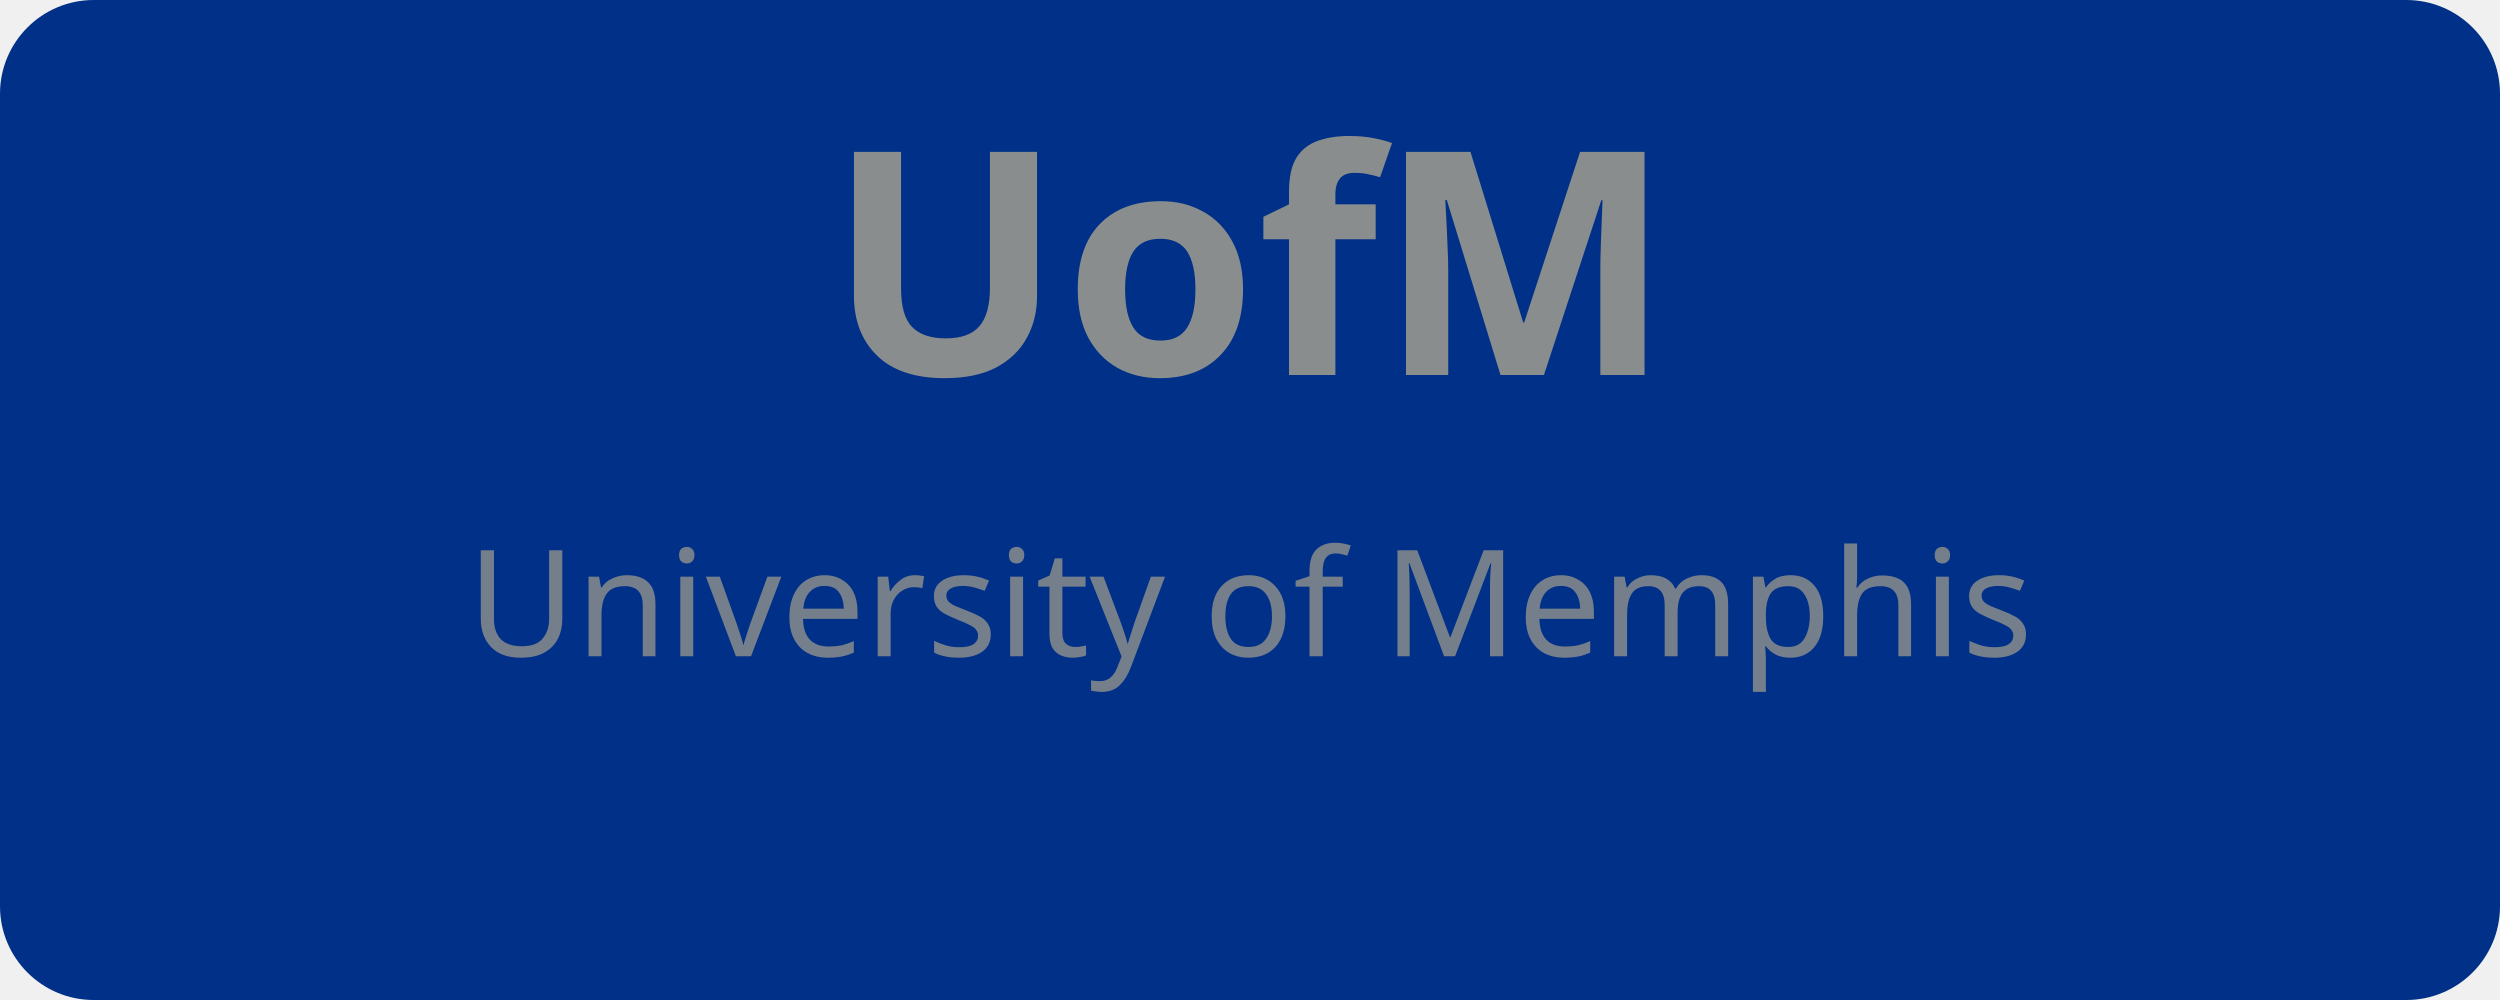
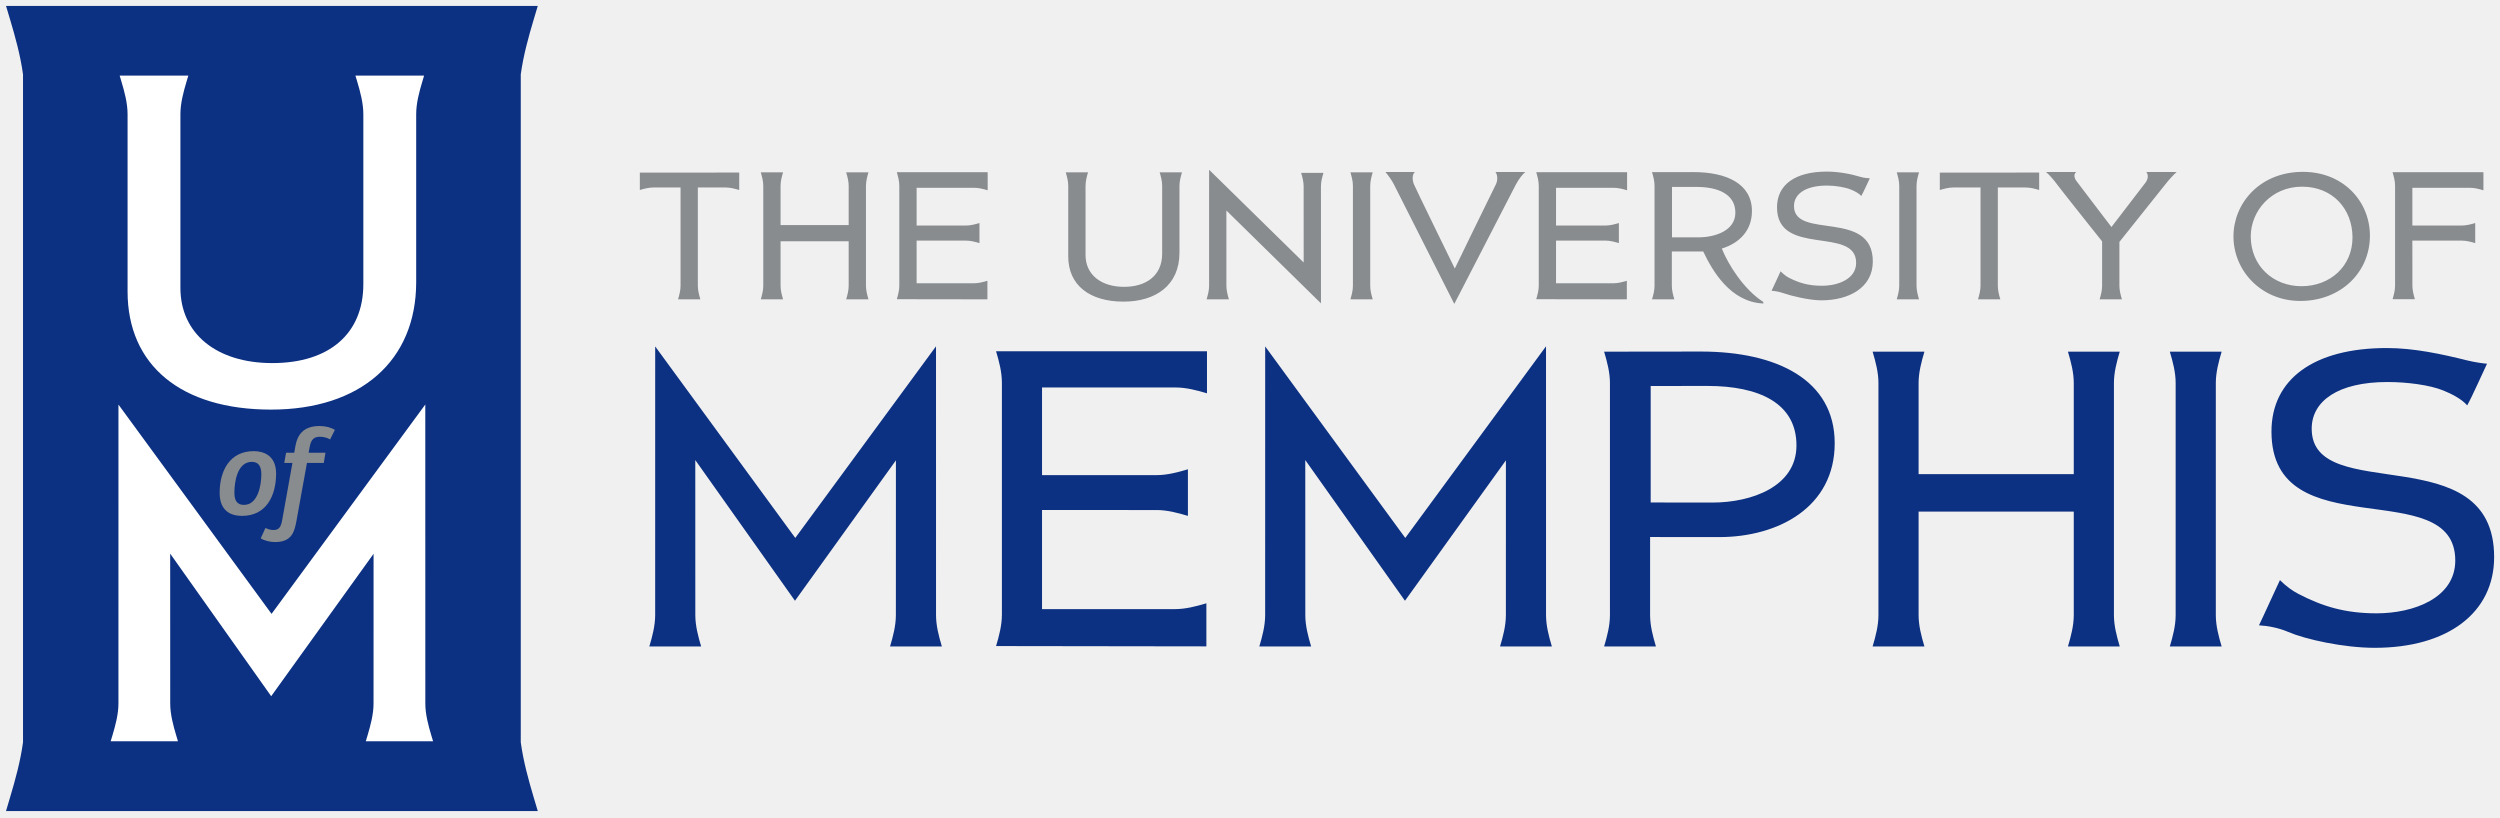
- <svg xmlns="http://www.w3.org/2000/svg" viewBox="0 0 160 64" width="160" height="64">
-   <rect width="160" height="64" rx="6" fill="#003087" />
-   <text x="80" y="24" text-anchor="middle" font-size="20" font-weight="700" font-family="system-ui,sans-serif" fill="#898D8D">UofM</text>
-   <text x="80" y="42" text-anchor="middle" font-size="9.5" font-family="system-ui,sans-serif" fill="#898D8D" opacity="0.85">University of Memphis</text>
+ <svg xmlns="http://www.w3.org/2000/svg" xml:space="preserve" height="137.41" viewBox="0 0 420.453 137.412" width="420.45" version="1.1">
+   <g transform="matrix(1.25 0 0 -1.25 0 137.41)">
+     <g transform="translate(.80751 .80751)">
+       <g fill="#0d3182" />
+       <g>
+         <path d="m0 0.838 0.717 2.4c0.839 2.812 1.71 5.951 2.143 9.127v112.32c-0.43 3.184-1.305 6.338-2.147 9.166l-0.713 2.4h89.432l-0.715-2.398c-0.841-2.828-1.714-5.982-2.144-9.166v-112.32c0.431-3.176 1.304-6.314 2.143-9.127l0.717-2.395-89.432-0zm156.41 57.254-23.67 32.228-23.56-32.209s-0.004 43.728-0.004 45.191c0 1.771-0.469 3.551-0.98 5.268h8.713c-0.511-1.716-0.979-3.496-0.979-5.268 0-1.464-0.006-26.078-0.006-26.078l16.766 23.662 16.975-23.611s-0.006 24.564-0.006 26.027c0 1.771-0.467 3.551-0.979 5.268h8.713c-0.511-1.716-0.98-3.496-0.98-5.268 0-1.464-0.004-45.211-0.004-45.211zm102.59 0-23.668 32.229-23.561-32.209s-0.006 43.728-0.006 45.191c0 1.771-0.468 3.551-0.98 5.268h8.715c-0.512-1.716-0.98-3.496-0.98-5.268 0-1.464-0.006-26.078-0.006-26.078l16.766 23.662 16.975-23.611s-0.004 24.564-0.004 26.027c0 1.771-0.469 3.551-0.98 5.268h8.715c-0.512-1.716-0.98-3.496-0.98-5.268 0-1.464-0.004-45.211-0.004-45.211zm141.41 0.291c-12.235 0-19.4 5.202-19.4 14.047 0 19.865 30.912 6.973 30.912 21.693 0 6.296-6.983 8.877-13.236 8.877-5.253 0-9.083-1.147-13.172-3.283-0.941-0.491-2.001-1.223-3.08-2.303-0.806 1.685-2.664 5.833-3.525 7.602 1.552 0.086 3.37 0.444 4.947 1.125 2.796 1.208 9.214 2.66 14.518 2.66 12.338 0 20.086-5.939 20.086-15.258 0-20.381-30.684-8.548-30.684-21.588 0-4.684 4.468-7.856 12.723-7.856 3.304 0 7.108 0.489 9.412 1.424 1.242 0.504 3.058 1.383 4.016 2.502 0.82-1.425 2.647-5.583 3.338-7.008-0.301 0-1.959-0.208-3.383-0.564-4.192-1.048-8.898-2.07-13.471-2.07zm-233.9 0.543c0.511 1.716 0.979 3.498 0.979 5.268v39.045c0 1.771-0.467 3.553-0.979 5.268 1.465 0 35.371 0.051 35.371 0.051v-7.246c-1.715 0.511-3.496 0.979-5.268 0.979-1.464 0-22.371 0.006-22.371 0.006v-16.672c-0 0 17.801 0.004 19.266 0.004 1.771 0 3.553 0.47 5.268 0.982v-7.836c-1.715 0.512-3.496 0.982-5.268 0.982-1.465 0-19.266 0.004-19.266 0.004v-14.748s21.008 0.004 22.473 0.004c1.77 0 3.551 0.469 5.268 0.98v-7.07h-35.473zm118.52 0.047c-3.667 0-14.793 0.02-16.258 0.02 0.511 1.715 0.98 3.494 0.98 5.266v39.045c0 1.771-0.469 3.551-0.98 5.268h8.715c-0.51-1.72-0.98-3.5-0.98-5.27v-13.135s6.996 0.012 11.617 0.012c9.951-0 19.43-5.035 19.43-15.785 0-10.69-9.772-15.422-22.523-15.422zm28.9 0.02c0.511 1.715 0.98 3.494 0.98 5.266v39.045c0 1.771-0.469 3.551-0.98 5.268h8.713c-0.511-1.716-0.979-3.496-0.979-5.268v-17.412h26.096v17.412c0 1.771-0.469 3.551-0.98 5.268h8.715c-0.511-1.716-0.98-3.496-0.98-5.268v-39.045c0-1.771 0.468-3.551 0.98-5.266h-8.715c0.511 1.715 0.98 3.494 0.98 5.266v15.332h-26.096v-15.332c0-1.771 0.468-3.551 0.98-5.266h-8.715zm49.986 0c0.512 1.715 0.98 3.494 0.98 5.266v39.045c0 1.771-0.468 3.551-0.98 5.268h8.715c-0.512-1.716-0.98-3.496-0.98-5.268v-39.045c0-1.771 0.468-3.551 0.98-5.266h-8.715zm-77.773 5.764c8.705 0 14.98 2.896 14.98 10.006 0 6.906-7.506 9.609-14.174 9.609-2.788 0-10.344-0.014-10.344-0.014v-19.588s6.676-0.014 9.537-0.014z" transform="matrix(.8 0 0 -.8 0 109)" fill="#0d3182" />
+         <path d="m19.117 12.566 0.301 1.016c0.497 1.669 1.027 3.606 1.027 5.473v29.811c0 12.442 9.021 19.871 24.131 19.871 15.055 0 24.408-8.216 24.408-21.439v-28.242c0-1.874 0.53-3.806 1.027-5.471l0.303-1.018h-11.547l0.303 1.016c0.497 1.67 1.027 3.608 1.027 5.473v28.588c0 8.309-5.722 13.27-15.309 13.27-9.39 0-15.457-4.961-15.457-12.639v-29.219c0-1.871 0.53-3.806 1.027-5.471l0.303-1.018h-11.545zm51.4 55.314-25.857 35.213-25.748-35.199-0.004 50.27c0 1.834-0.52 3.729-1.008 5.361l-0.297 0.996h11.316l-0.297-0.996c-0.487-1.633-1.006-3.528-1.006-5.361l-0.006-25.203 16.988 23.977 17.219-23.951-0.004 25.178c0 1.833-0.52 3.728-1.008 5.361l-0.297 0.996h11.318l-0.299-0.996c-0.486-1.634-1.006-3.529-1.006-5.361l-0.006-50.283z" transform="matrix(.8 0 0 -.8 0 109)" fill="#fff" />
+         <path d="m202.34 28.381s-0.002 18.91-0.002 19.541c0 0.764-0.202 1.532-0.422 2.272h3.754c-0.22-0.74-0.422-1.508-0.422-2.272 0-0.631-0.002-12.666-0.002-12.666l15.906 15.613s-0.004-19.048-0.004-19.68c0-0.764 0.202-1.53 0.422-2.269h-3.754c0.22 0.74 0.422 1.506 0.422 2.269 0 0.631 0.006 12.807 0.006 12.807l-15.92-15.613zm103.86 0.33c-5.271 0-8.348 2.191-8.348 6.002 0 8.44 13.308 3.082 13.307 9.346 0 2.712-3.045 3.85-5.74 3.85-2.264 0-3.876-0.469-5.639-1.389-0.405-0.212-0.861-0.578-1.326-1.043-0.346 0.726-1.147 2.514-1.52 3.275 0.67 0.037 1.434 0.2 2.133 0.447 1.104 0.391 4.164 1.16 6.254 1.16 4.611 0 8.643-2.113 8.643-6.537 0-8.855-13.258-3.603-13.258-9.315 0-2.107 2.058-3.447 5.531-3.447 1.433 0 3.051 0.27 4.055 0.678 0.536 0.216 1.32 0.595 1.732 1.076 0.354-0.614 1.14-2.367 1.438-2.981-0.13 0-0.928-0.044-1.459-0.205-1.781-0.542-3.833-0.918-5.803-0.918zm80.105 0.041c-7.312 0-11.688 5.343-11.688 10.854 0 5.791 4.683 10.857 11.24 10.857 6.832 0 11.711-4.837 11.711-10.961 0-5.811-4.497-10.75-11.264-10.75zm-154.3 0.029c0.485 0.599 1.042 1.345 1.428 2.107 0.684 1.353 10.143 20.076 10.143 20.076s9.719-18.881 10.359-20.086c0.45-0.845 1.076-1.673 1.572-2.098h-5.002c0.386 0.514 0.389 1.452 0.049 2.107-0.49 0.941-6.893 14.127-6.893 14.127s-6.625-13.524-6.889-14.201c-0.26-0.667-0.312-1.671 0.188-2.033h-4.955zm111.09 0c0.604 0.502 1.293 1.324 1.803 2.012 0.804 1.081 5.258 6.677 7.629 9.652v7.477c0 0.764-0.202 1.532-0.422 2.272h3.754c-0.22-0.74-0.422-1.508-0.422-2.272v-7.387c2.304-2.875 6.694-8.361 7.734-9.691 0.56-0.716 1.336-1.591 1.885-2.062h-5.086c0.386 0.514 0.285 1.218-0.164 1.805-2.641 3.464-5.707 7.441-5.707 7.441s-3.582-4.674-5.883-7.727c-0.386-0.511-0.506-1.182-0.041-1.52h-5.08zm-59.26 0.012c-1.58 0-6.375 0.01-7.006 0.01 0.221 0.739 0.422 1.505 0.422 2.268v16.852c0 0.764-0.201 1.532-0.422 2.272h3.756c-0.22-0.74-0.424-1.508-0.424-2.272v-5.785s3.013 0.006 5.006 0.006c0.089 0 0.18-0.003 0.27-0.006 1.567 3.291 4.57 8.504 10.111 8.758 0-0.128 0.018-0.12 0-0.264-3.297-2.112-5.91-6.297-6.979-8.98 2.855-0.876 5.066-2.942 5.066-6.311 0-4.606-4.307-6.547-9.801-6.547zm-134.02 0.014c0.22 0.739 0.422 1.508 0.422 2.272v16.822c0 0.764-0.201 1.531-0.422 2.269 0.632 0 15.24 0.023 15.24 0.023v-3.123c-0.739 0.22-1.507 0.422-2.269 0.422-0.631 0-9.639 0.002-9.639 0.002v-7.184s7.67 0.004 8.301 0.004c0.762 0 1.53 0.2 2.269 0.42v-3.375c-0.74 0.22-1.507 0.422-2.269 0.422-0.631 0-8.301 0.002-8.301 0.002v-6.354s9.05 0.002 9.682 0.002c0.764 0 1.531 0.202 2.269 0.422v-3.047h-15.283zm107.54 0c0.22 0.739 0.424 1.508 0.424 2.272v16.822c0 0.764-0.204 1.531-0.424 2.269 0.631 0 15.24 0.023 15.24 0.023v-3.123c-0.739 0.22-1.504 0.422-2.268 0.422-0.631 0-9.641 0.002-9.641 0.002v-7.184s7.67 0.004 8.301 0.004c0.764 0 1.531 0.2 2.269 0.42v-3.375c-0.739 0.22-1.506 0.422-2.269 0.422-0.631 0-8.301 0.002-8.301 0.002v-6.354s9.052 0.002 9.684 0.002c0.762 0 1.531 0.202 2.269 0.422v-3.047h-15.285zm144.02 0c0.22 0.739 0.422 1.508 0.422 2.272v16.822c0 0.764-0.202 1.531-0.422 2.269h3.758c-0.22-0.739-0.422-1.506-0.422-2.269 0-0.631-0.004-6.96-0.004-7.59 0 0 7.67 0.004 8.301 0.004 0.764 0 1.531 0.2 2.269 0.42v-3.375c-0.739 0.22-1.506 0.422-2.269 0.422-0.631 0-8.301 0.002-8.301 0.002v-6.354s9.05 0.002 9.682 0.002c0.764 0 1.531 0.202 2.269 0.422v-3.047h-15.283zm-274.44 0.023c0.22 0.739 0.424 1.506 0.424 2.269v16.822c0 0.764-0.204 1.532-0.424 2.272h3.754c-0.22-0.74-0.422-1.508-0.422-2.272v-7.5h11.453v7.5c0 0.764-0.202 1.532-0.422 2.272h3.754c-0.22-0.74-0.422-1.508-0.422-2.272v-16.822c0-0.764 0.202-1.531 0.422-2.269h-3.754c0.22 0.739 0.422 1.506 0.422 2.269v6.606h-11.453v-6.606c0-0.764 0.202-1.531 0.422-2.269h-3.754zm51.291 0c0.22 0.739 0.422 1.506 0.422 2.269v11.875c0 4.845 3.606 7.604 9.299 7.604 5.389 0 9.408-2.729 9.408-8.227v-11.252c0-0.764 0.203-1.531 0.424-2.269h-3.756c0.22 0.739 0.422 1.506 0.422 2.269v11.389c0 3.849-2.84 5.602-6.414 5.602-3.824 0-6.473-2.016-6.473-5.35v-11.641c0-0.764 0.201-1.531 0.422-2.269h-3.754zm47.877 0c0.22 0.739 0.422 1.506 0.422 2.269v16.822c0 0.764-0.201 1.532-0.422 2.272h3.754c-0.22-0.74-0.422-1.508-0.422-2.272v-16.822c0-0.764 0.202-1.531 0.422-2.269h-3.754zm91.881 0c0.22 0.739 0.422 1.506 0.422 2.269v16.822c0 0.764-0.202 1.532-0.422 2.272h3.754c-0.22-0.74-0.422-1.508-0.422-2.272v-16.822c0-0.764 0.202-1.531 0.422-2.269h-3.754zm-194.67 0.039-16.715 0.014v2.922c0.739-0.22 1.506-0.422 2.269-0.422h4.578v16.539c0 0.764-0.203 1.532-0.424 2.272h3.756c-0.22-0.74-0.424-1.508-0.424-2.272v-16.539h4.688c0.762 0 1.532 0.202 2.272 0.422v-2.936zm218.63 0-16.713 0.014v2.922c0.74-0.22 1.507-0.422 2.269-0.422h4.578v16.539c0 0.764-0.204 1.532-0.424 2.272h3.756c-0.221-0.74-0.422-1.508-0.422-2.272v-16.539h4.688c0.762 0 1.529 0.202 2.268 0.422v-2.936zm44.211 2.375c5.166 0 8.482 3.776 8.482 8.547 0 4.835-3.755 8.193-8.572 8.193-4.83 0-8.539-3.479-8.539-8.379 0-4.247 3.438-8.361 8.629-8.361zm-101.86 0.043c3.75 0 6.553 1.274 6.553 4.338 0 2.975-3.333 4.141-6.205 4.141-1.201 0-4.455-0.006-4.455-0.006v-8.467s2.875-0.006 4.107-0.006zm-231.53 40.211c-2.85 0-3.815 1.539-4.143 3.65l-0.143 0.84h-1.375l-0.307 1.723h1.373l-1.742 9.719c-0.226 1.23-0.655 1.557-1.455 1.557-0.492 0-0.903-0.123-1.334-0.35l-0.799 1.744c0.575 0.389 1.539 0.635 2.42 0.635 2.829 0 3.26-1.783 3.588-3.566l1.764-9.738h2.828l0.287-1.723h-2.83l0.164-0.922c0.226-1.312 0.739-1.764 1.744-1.764 0.552 0 1.189 0.144 1.701 0.451l0.801-1.6c-0.595-0.39-1.538-0.656-2.543-0.656zm-11.094 4.225c-4.039 0-5.74 3.3-5.74 7.01 0 2.564 1.333 3.877 3.772 3.877 4.101 0 5.721-3.424 5.721-7.115 0-3.217-2.338-3.772-3.752-3.772zm-0.328 1.803c1.149 0 1.6 0.779 1.6 2.092 0 1.784-0.553 5.146-2.932 5.146-1.25 0-1.6-0.862-1.6-2.07 0-1.865 0.513-5.168 2.932-5.168z" transform="matrix(.8 0 0 -.8 0 109)" fill="#888c8f" />
+       </g>
+     </g>
+   </g>
</svg>
